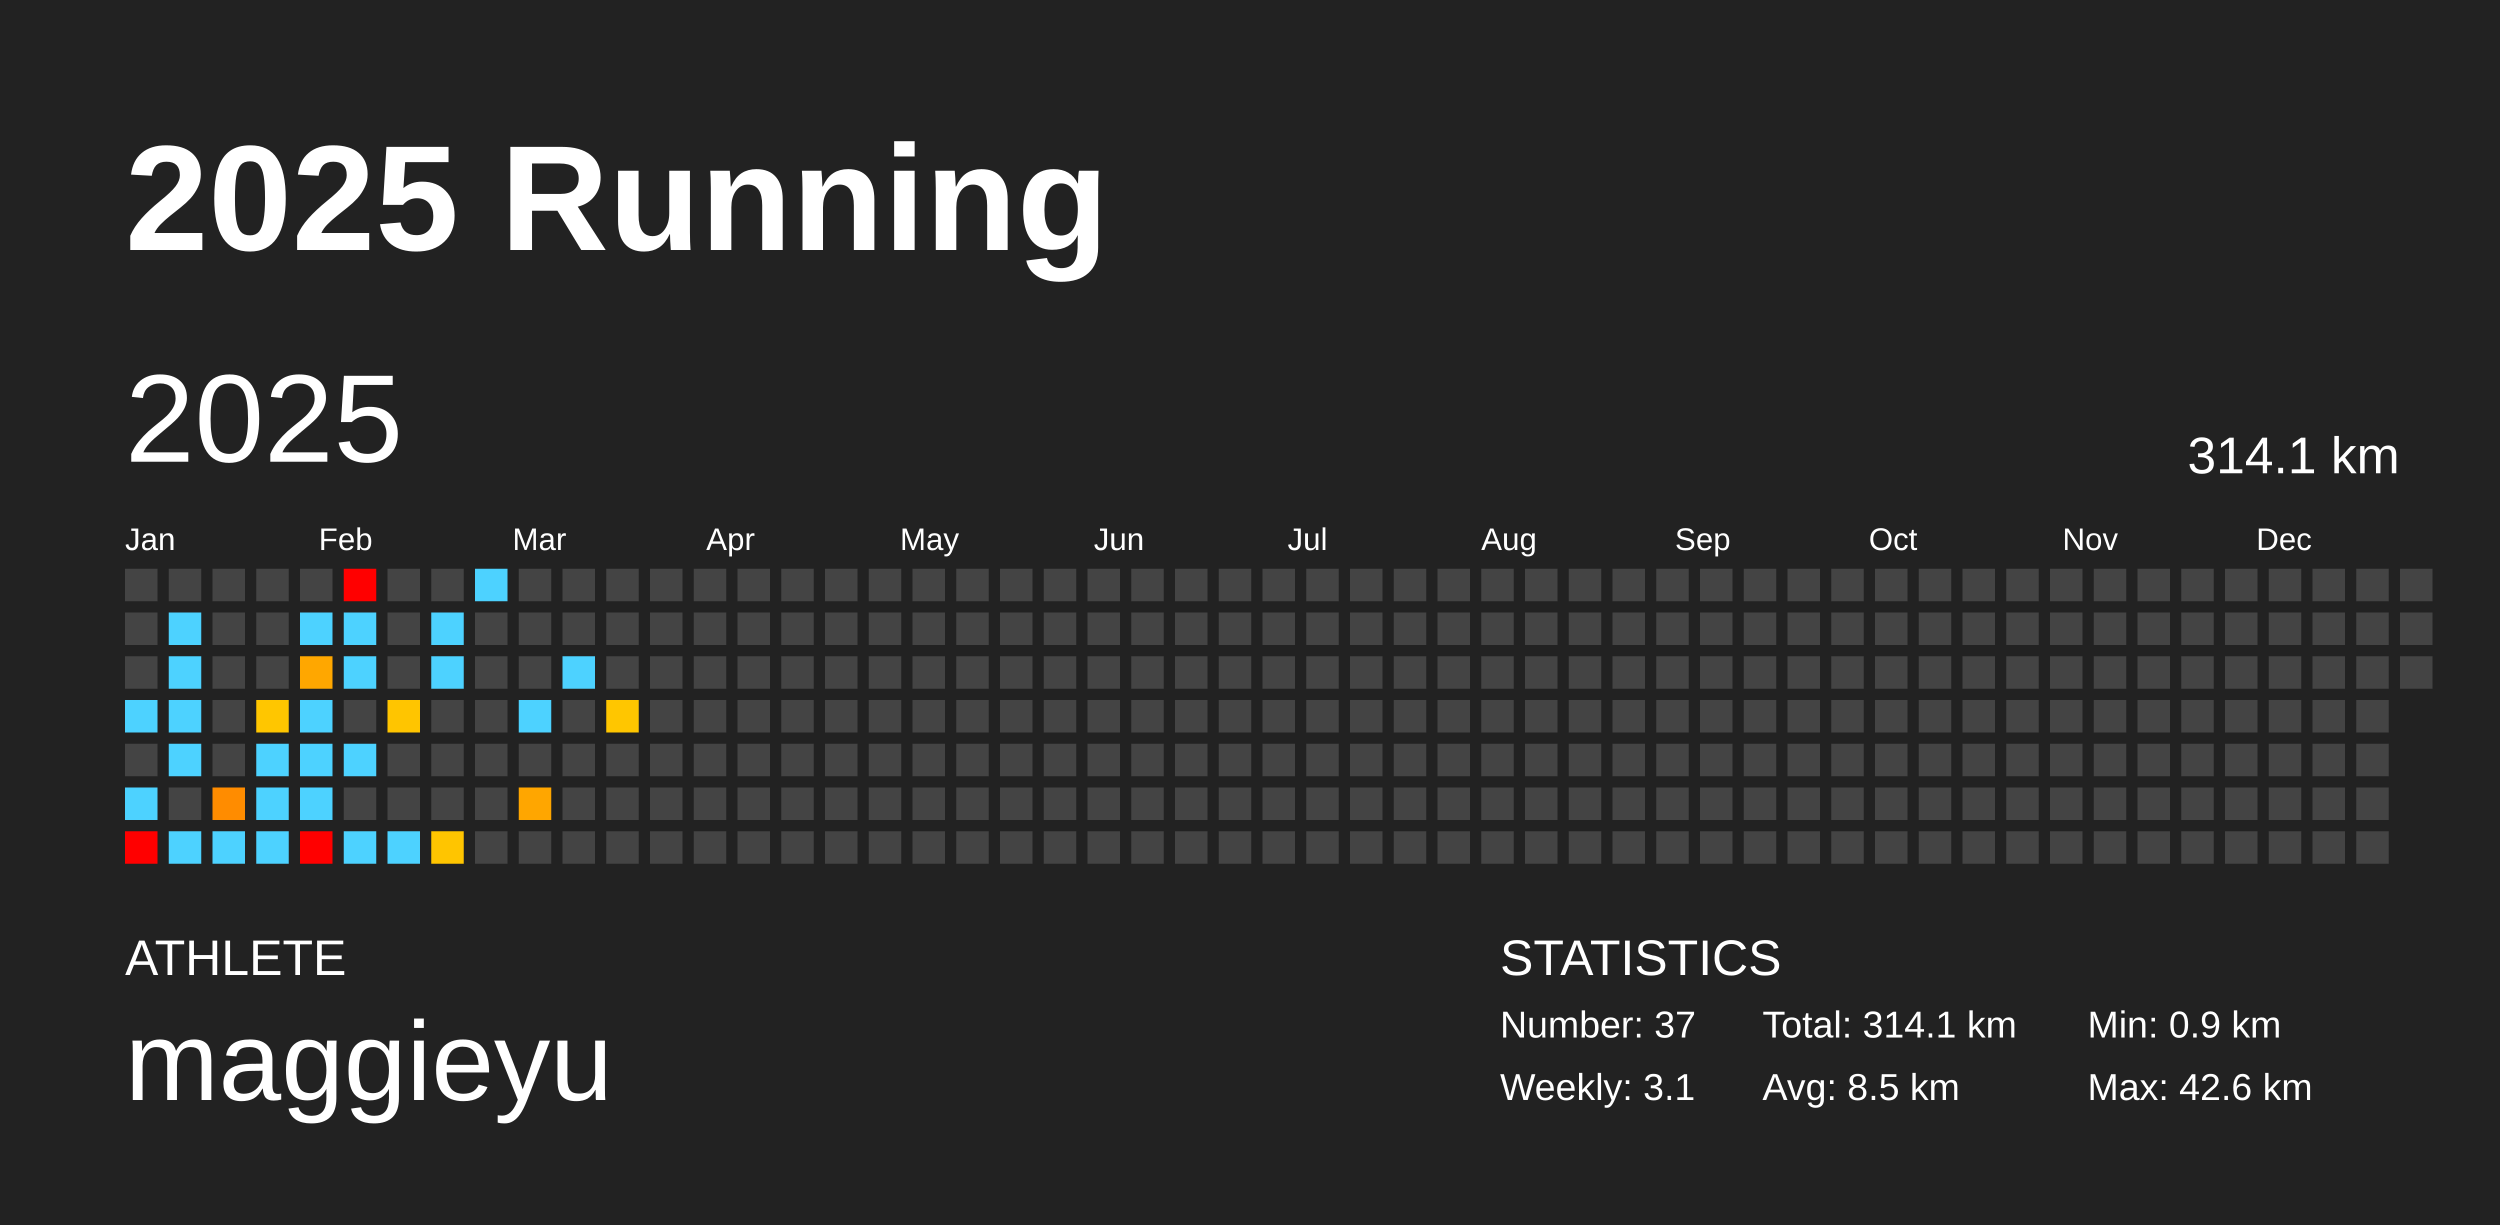
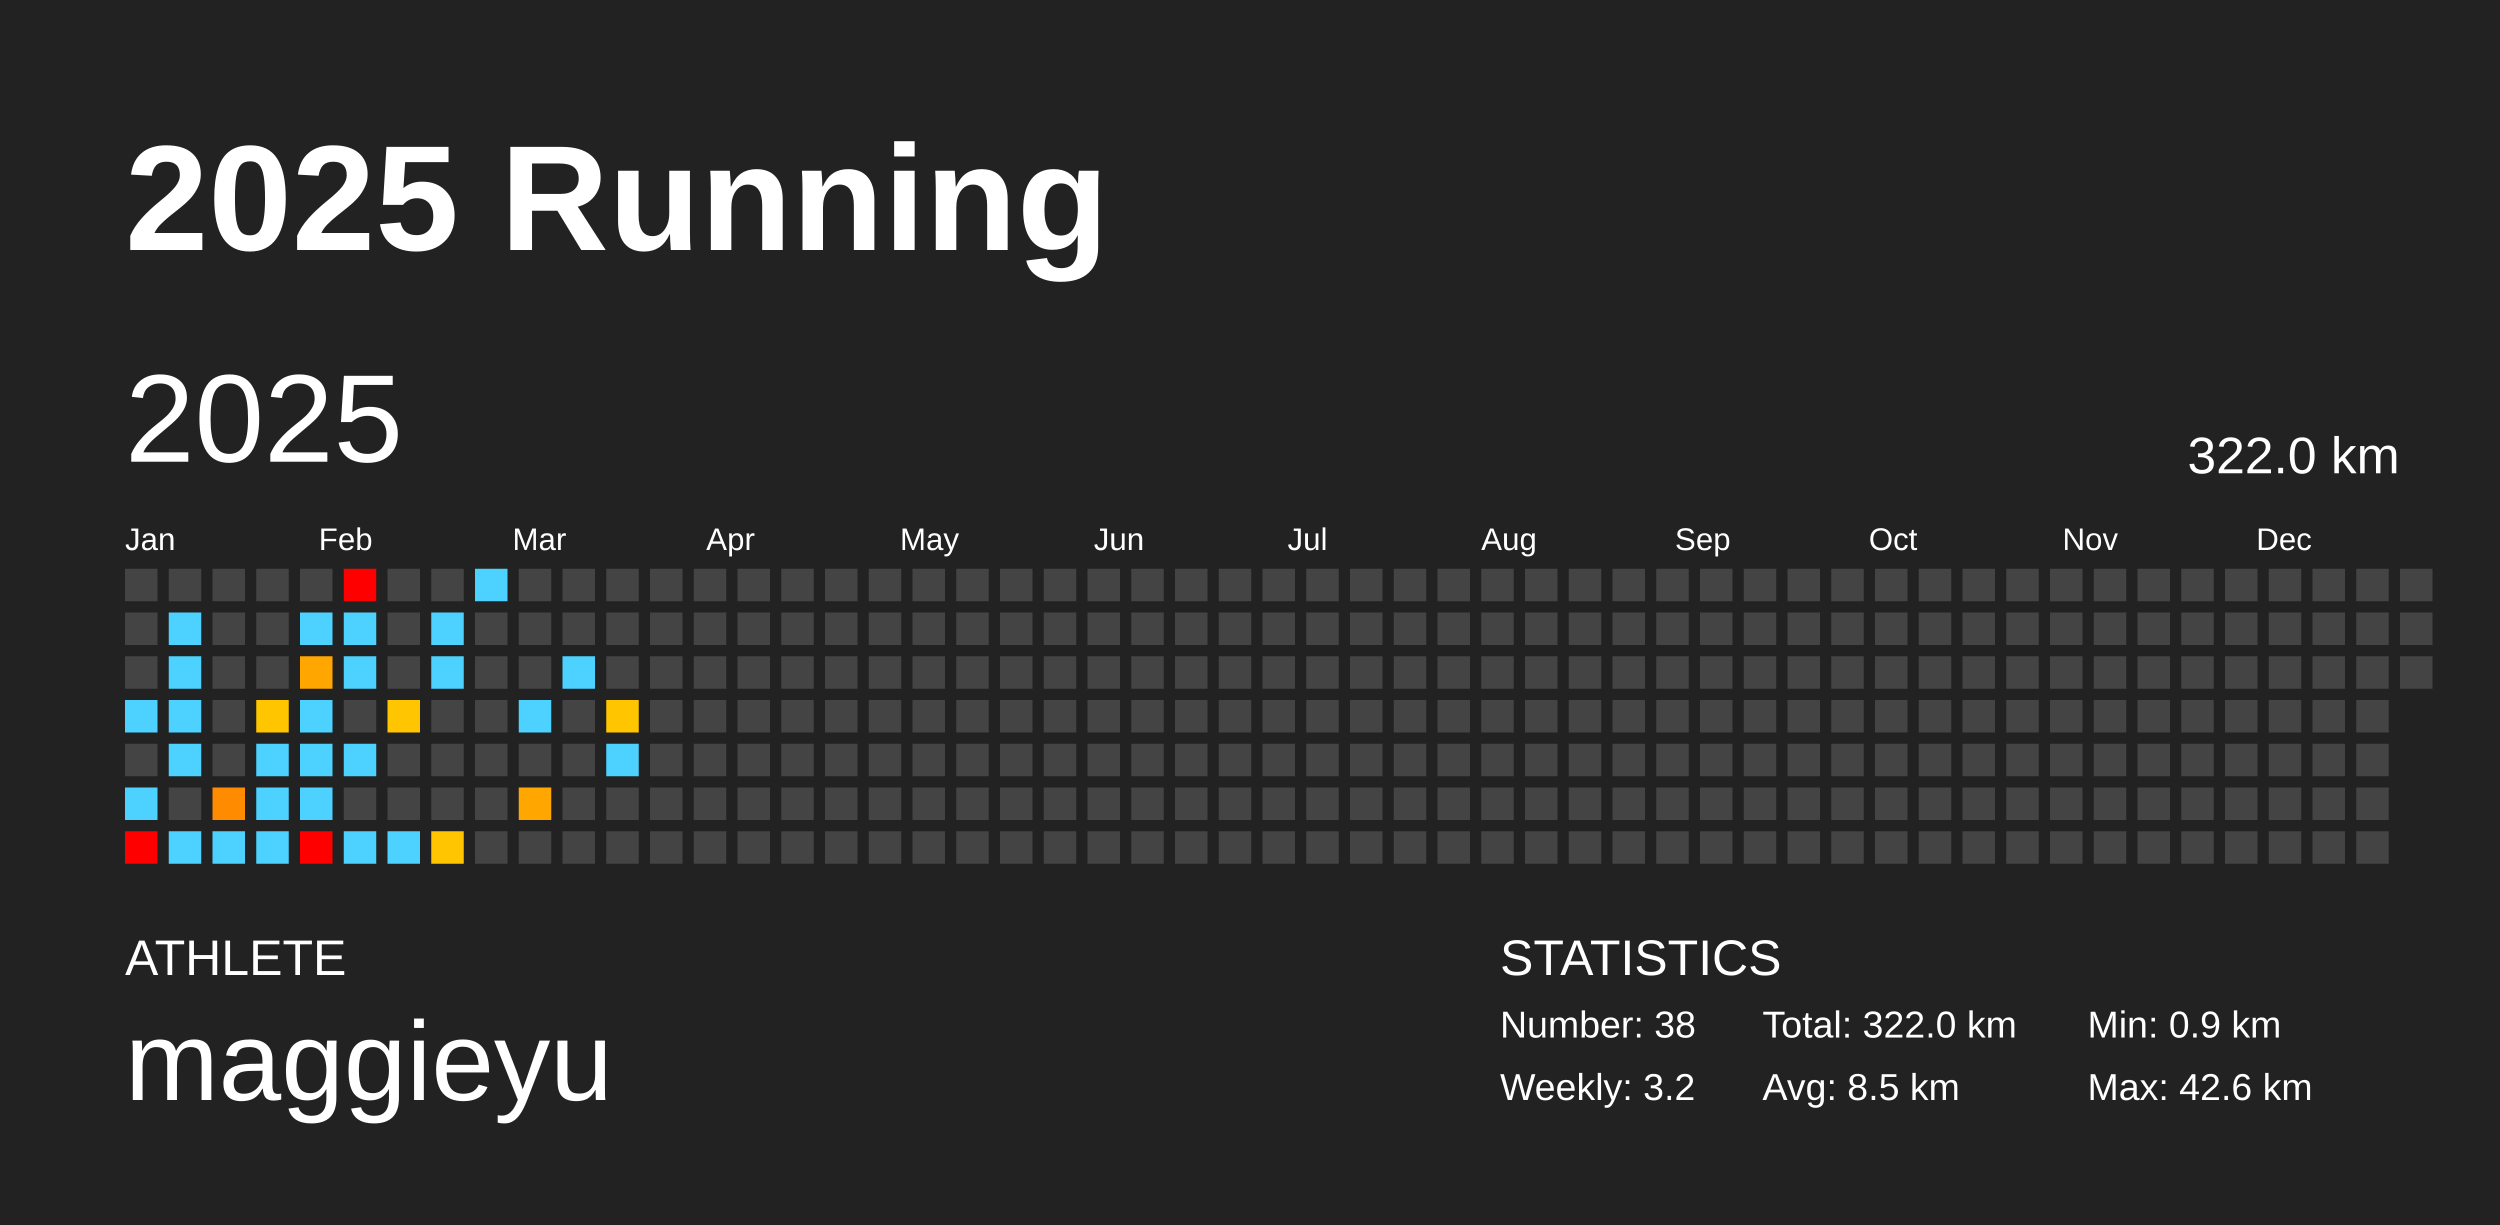
<svg xmlns="http://www.w3.org/2000/svg" baseProfile="full" height="98mm" version="1.1" viewBox="0,0,200,98" width="200mm">
  <defs />
  <rect fill="#222222" height="98" width="200" x="0" y="0" />
  <text fill="#FFFFFF" style="font-size:12px; font-family:Arial; font-weight:bold;" x="10" y="20">2025 Running</text>
  <text fill="#FFFFFF" style="font-size:4px; font-family:Arial" x="10" y="78">ATHLETE</text>
  <text fill="#FFFFFF" style="font-size:9px; font-family:Arial" x="10" y="88">maggieyu</text>
  <text fill="#FFFFFF" style="font-size:4px; font-family:Arial" x="120" y="78">STATISTICS</text>
-   <text fill="#FFFFFF" style="font-size:3px; font-family:Arial" x="120" y="83">Number: 37</text>
-   <text fill="#FFFFFF" style="font-size:3px; font-family:Arial" x="120" y="88">Weekly: 3.1</text>
-   <text fill="#FFFFFF" style="font-size:3px; font-family:Arial" x="141" y="83">Total: 314.1 km</text>
+   <text fill="#FFFFFF" style="font-size:3px; font-family:Arial" x="120" y="83">Number: 38</text>
+   <text fill="#FFFFFF" style="font-size:3px; font-family:Arial" x="120" y="88">Weekly: 3.2</text>
+   <text fill="#FFFFFF" style="font-size:3px; font-family:Arial" x="141" y="83">Total: 322.0 km</text>
  <text fill="#FFFFFF" style="font-size:3px; font-family:Arial" x="141" y="88">Avg: 8.5 km</text>
  <text fill="#FFFFFF" style="font-size:3px; font-family:Arial" x="167" y="83">Min: 0.9 km</text>
  <text fill="#FFFFFF" style="font-size:3px; font-family:Arial" x="167" y="88">Max: 42.6 km</text>
  <text dominant-baseline="hanging" fill="#FFFFFF" style="font-size:10.0px; font-family:Arial;" x="10" y="30">2025</text>
-   <text dominant-baseline="hanging" fill="#FFFFFF" style="font-size:4.125px; font-family:Arial;" x="175" y="35">314.1 km</text>
+   <text dominant-baseline="hanging" fill="#FFFFFF" style="font-size:4.125px; font-family:Arial;" x="175" y="35">322.0 km</text>
  <text fill="#FFFFFF" style="font-size:2.5px; font-family:Arial" x="10.0" y="44">Jan</text>
  <text fill="#FFFFFF" style="font-size:2.5px; font-family:Arial" x="25.5" y="44">Feb</text>
  <text fill="#FFFFFF" style="font-size:2.5px; font-family:Arial" x="41.0" y="44">Mar</text>
  <text fill="#FFFFFF" style="font-size:2.5px; font-family:Arial" x="56.5" y="44">Apr</text>
  <text fill="#FFFFFF" style="font-size:2.5px; font-family:Arial" x="72.0" y="44">May</text>
  <text fill="#FFFFFF" style="font-size:2.5px; font-family:Arial" x="87.5" y="44">Jun</text>
  <text fill="#FFFFFF" style="font-size:2.5px; font-family:Arial" x="103.0" y="44">Jul</text>
  <text fill="#FFFFFF" style="font-size:2.5px; font-family:Arial" x="118.5" y="44">Aug</text>
  <text fill="#FFFFFF" style="font-size:2.5px; font-family:Arial" x="134.0" y="44">Sep</text>
  <text fill="#FFFFFF" style="font-size:2.5px; font-family:Arial" x="149.5" y="44">Oct</text>
  <text fill="#FFFFFF" style="font-size:2.5px; font-family:Arial" x="165.0" y="44">Nov</text>
  <text fill="#FFFFFF" style="font-size:2.5px; font-family:Arial" x="180.5" y="44">Dec</text>
  <rect fill="#444444" height="2.6" width="2.6" x="10.0" y="45.5" />
  <rect fill="#444444" height="2.6" width="2.6" x="10.0" y="49.0" />
  <rect fill="#444444" height="2.6" width="2.6" x="10.0" y="52.5" />
  <rect fill="#4dd2ff" height="2.6" width="2.6" x="10.0" y="56.0" />
  <rect fill="#444444" height="2.6" width="2.6" x="10.0" y="59.5" />
  <rect fill="#4dd2ff" height="2.6" width="2.6" x="10.0" y="63.0" />
  <rect fill="red" height="2.6" width="2.6" x="10.0" y="66.5" />
  <rect fill="#444444" height="2.6" width="2.6" x="13.5" y="45.5" />
  <rect fill="#4dd2ff" height="2.6" width="2.6" x="13.5" y="49.0" />
  <rect fill="#4dd2ff" height="2.6" width="2.6" x="13.5" y="52.5" />
  <rect fill="#4dd2ff" height="2.6" width="2.6" x="13.5" y="56.0" />
  <rect fill="#4dd2ff" height="2.6" width="2.6" x="13.5" y="59.5" />
  <rect fill="#444444" height="2.6" width="2.6" x="13.5" y="63.0" />
  <rect fill="#4dd2ff" height="2.6" width="2.6" x="13.5" y="66.5" />
  <rect fill="#444444" height="2.6" width="2.6" x="17.0" y="45.5" />
  <rect fill="#444444" height="2.6" width="2.6" x="17.0" y="49.0" />
  <rect fill="#444444" height="2.6" width="2.6" x="17.0" y="52.5" />
  <rect fill="#444444" height="2.6" width="2.6" x="17.0" y="56.0" />
  <rect fill="#444444" height="2.6" width="2.6" x="17.0" y="59.5" />
  <rect fill="#ff8c00" height="2.6" width="2.6" x="17.0" y="63.0" />
  <rect fill="#4dd2ff" height="2.6" width="2.6" x="17.0" y="66.5" />
  <rect fill="#444444" height="2.6" width="2.6" x="20.5" y="45.5" />
  <rect fill="#444444" height="2.6" width="2.6" x="20.5" y="49.0" />
  <rect fill="#444444" height="2.6" width="2.6" x="20.5" y="52.5" />
  <rect fill="#ffc600" height="2.6" width="2.6" x="20.5" y="56.0" />
  <rect fill="#4dd2ff" height="2.6" width="2.6" x="20.5" y="59.5" />
  <rect fill="#4dd2ff" height="2.6" width="2.6" x="20.5" y="63.0" />
  <rect fill="#4dd2ff" height="2.6" width="2.6" x="20.5" y="66.5" />
  <rect fill="#444444" height="2.6" width="2.6" x="24.0" y="45.5" />
  <rect fill="#4dd2ff" height="2.6" width="2.6" x="24.0" y="49.0" />
  <rect fill="#ffa700" height="2.6" width="2.6" x="24.0" y="52.5" />
  <rect fill="#4dd2ff" height="2.6" width="2.6" x="24.0" y="56.0" />
  <rect fill="#4dd2ff" height="2.6" width="2.6" x="24.0" y="59.5" />
  <rect fill="#4dd2ff" height="2.6" width="2.6" x="24.0" y="63.0" />
  <rect fill="red" height="2.6" width="2.6" x="24.0" y="66.5" />
  <rect fill="red" height="2.6" width="2.6" x="27.5" y="45.5" />
  <rect fill="#4dd2ff" height="2.6" width="2.6" x="27.5" y="49.0" />
  <rect fill="#4dd2ff" height="2.6" width="2.6" x="27.5" y="52.5" />
  <rect fill="#444444" height="2.6" width="2.6" x="27.5" y="56.0" />
  <rect fill="#4dd2ff" height="2.6" width="2.6" x="27.5" y="59.5" />
  <rect fill="#444444" height="2.6" width="2.6" x="27.5" y="63.0" />
  <rect fill="#4dd2ff" height="2.6" width="2.6" x="27.5" y="66.5" />
  <rect fill="#444444" height="2.6" width="2.6" x="31.0" y="45.5" />
  <rect fill="#444444" height="2.6" width="2.6" x="31.0" y="49.0" />
  <rect fill="#444444" height="2.6" width="2.6" x="31.0" y="52.5" />
  <rect fill="#ffc500" height="2.6" width="2.6" x="31.0" y="56.0" />
  <rect fill="#444444" height="2.6" width="2.6" x="31.0" y="59.5" />
  <rect fill="#444444" height="2.6" width="2.6" x="31.0" y="63.0" />
  <rect fill="#4dd2ff" height="2.6" width="2.6" x="31.0" y="66.5" />
  <rect fill="#444444" height="2.6" width="2.6" x="34.5" y="45.5" />
  <rect fill="#4dd2ff" height="2.6" width="2.6" x="34.5" y="49.0" />
  <rect fill="#4dd2ff" height="2.6" width="2.6" x="34.5" y="52.5" />
  <rect fill="#444444" height="2.6" width="2.6" x="34.5" y="56.0" />
  <rect fill="#444444" height="2.6" width="2.6" x="34.5" y="59.5" />
  <rect fill="#444444" height="2.6" width="2.6" x="34.5" y="63.0" />
  <rect fill="#ffc500" height="2.6" width="2.6" x="34.5" y="66.5" />
  <rect fill="#4dd2ff" height="2.6" width="2.6" x="38.0" y="45.5" />
  <rect fill="#444444" height="2.6" width="2.6" x="38.0" y="49.0" />
  <rect fill="#444444" height="2.6" width="2.6" x="38.0" y="52.5" />
  <rect fill="#444444" height="2.6" width="2.6" x="38.0" y="56.0" />
  <rect fill="#444444" height="2.6" width="2.6" x="38.0" y="59.5" />
  <rect fill="#444444" height="2.6" width="2.6" x="38.0" y="63.0" />
  <rect fill="#444444" height="2.6" width="2.6" x="38.0" y="66.5" />
  <rect fill="#444444" height="2.6" width="2.6" x="41.5" y="45.5" />
  <rect fill="#444444" height="2.6" width="2.6" x="41.5" y="49.0" />
  <rect fill="#444444" height="2.6" width="2.6" x="41.5" y="52.5" />
  <rect fill="#4dd2ff" height="2.6" width="2.6" x="41.5" y="56.0" />
  <rect fill="#444444" height="2.6" width="2.6" x="41.5" y="59.5" />
  <rect fill="#ffa600" height="2.6" width="2.6" x="41.5" y="63.0" />
  <rect fill="#444444" height="2.6" width="2.6" x="41.5" y="66.5" />
  <rect fill="#444444" height="2.6" width="2.6" x="45.0" y="45.5" />
  <rect fill="#444444" height="2.6" width="2.6" x="45.0" y="49.0" />
  <rect fill="#4dd2ff" height="2.6" width="2.6" x="45.0" y="52.5" />
  <rect fill="#444444" height="2.6" width="2.6" x="45.0" y="56.0" />
  <rect fill="#444444" height="2.6" width="2.6" x="45.0" y="59.5" />
  <rect fill="#444444" height="2.6" width="2.6" x="45.0" y="63.0" />
  <rect fill="#444444" height="2.6" width="2.6" x="45.0" y="66.5" />
  <rect fill="#444444" height="2.6" width="2.6" x="48.5" y="45.5" />
  <rect fill="#444444" height="2.6" width="2.6" x="48.5" y="49.0" />
  <rect fill="#444444" height="2.6" width="2.6" x="48.5" y="52.5" />
  <rect fill="#ffc600" height="2.6" width="2.6" x="48.5" y="56.0" />
-   <rect fill="#444444" height="2.6" width="2.6" x="48.5" y="59.5" />
+   <rect fill="#4dd2ff" height="2.6" width="2.6" x="48.5" y="59.5" />
  <rect fill="#444444" height="2.6" width="2.6" x="48.5" y="63.0" />
  <rect fill="#444444" height="2.6" width="2.6" x="48.5" y="66.5" />
  <rect fill="#444444" height="2.6" width="2.6" x="52.0" y="45.5" />
  <rect fill="#444444" height="2.6" width="2.6" x="52.0" y="49.0" />
  <rect fill="#444444" height="2.6" width="2.6" x="52.0" y="52.5" />
  <rect fill="#444444" height="2.6" width="2.6" x="52.0" y="56.0" />
  <rect fill="#444444" height="2.6" width="2.6" x="52.0" y="59.5" />
  <rect fill="#444444" height="2.6" width="2.6" x="52.0" y="63.0" />
  <rect fill="#444444" height="2.6" width="2.6" x="52.0" y="66.5" />
  <rect fill="#444444" height="2.6" width="2.6" x="55.5" y="45.5" />
  <rect fill="#444444" height="2.6" width="2.6" x="55.5" y="49.0" />
  <rect fill="#444444" height="2.6" width="2.6" x="55.5" y="52.5" />
  <rect fill="#444444" height="2.6" width="2.6" x="55.5" y="56.0" />
  <rect fill="#444444" height="2.6" width="2.6" x="55.5" y="59.5" />
  <rect fill="#444444" height="2.6" width="2.6" x="55.5" y="63.0" />
  <rect fill="#444444" height="2.6" width="2.6" x="55.5" y="66.5" />
  <rect fill="#444444" height="2.6" width="2.6" x="59.0" y="45.5" />
  <rect fill="#444444" height="2.6" width="2.6" x="59.0" y="49.0" />
  <rect fill="#444444" height="2.6" width="2.6" x="59.0" y="52.5" />
  <rect fill="#444444" height="2.6" width="2.6" x="59.0" y="56.0" />
  <rect fill="#444444" height="2.6" width="2.6" x="59.0" y="59.5" />
  <rect fill="#444444" height="2.6" width="2.6" x="59.0" y="63.0" />
  <rect fill="#444444" height="2.6" width="2.6" x="59.0" y="66.5" />
  <rect fill="#444444" height="2.6" width="2.6" x="62.5" y="45.5" />
  <rect fill="#444444" height="2.6" width="2.6" x="62.5" y="49.0" />
  <rect fill="#444444" height="2.6" width="2.6" x="62.5" y="52.5" />
  <rect fill="#444444" height="2.6" width="2.6" x="62.5" y="56.0" />
  <rect fill="#444444" height="2.6" width="2.6" x="62.5" y="59.5" />
  <rect fill="#444444" height="2.6" width="2.6" x="62.5" y="63.0" />
  <rect fill="#444444" height="2.6" width="2.6" x="62.5" y="66.5" />
  <rect fill="#444444" height="2.6" width="2.6" x="66.0" y="45.5" />
  <rect fill="#444444" height="2.6" width="2.6" x="66.0" y="49.0" />
  <rect fill="#444444" height="2.6" width="2.6" x="66.0" y="52.5" />
  <rect fill="#444444" height="2.6" width="2.6" x="66.0" y="56.0" />
  <rect fill="#444444" height="2.6" width="2.6" x="66.0" y="59.5" />
  <rect fill="#444444" height="2.6" width="2.6" x="66.0" y="63.0" />
  <rect fill="#444444" height="2.6" width="2.6" x="66.0" y="66.5" />
  <rect fill="#444444" height="2.6" width="2.6" x="69.5" y="45.5" />
  <rect fill="#444444" height="2.6" width="2.6" x="69.5" y="49.0" />
  <rect fill="#444444" height="2.6" width="2.6" x="69.5" y="52.5" />
  <rect fill="#444444" height="2.6" width="2.6" x="69.5" y="56.0" />
  <rect fill="#444444" height="2.6" width="2.6" x="69.5" y="59.5" />
  <rect fill="#444444" height="2.6" width="2.6" x="69.5" y="63.0" />
  <rect fill="#444444" height="2.6" width="2.6" x="69.5" y="66.5" />
  <rect fill="#444444" height="2.6" width="2.6" x="73.0" y="45.5" />
  <rect fill="#444444" height="2.6" width="2.6" x="73.0" y="49.0" />
  <rect fill="#444444" height="2.6" width="2.6" x="73.0" y="52.5" />
  <rect fill="#444444" height="2.6" width="2.6" x="73.0" y="56.0" />
  <rect fill="#444444" height="2.6" width="2.6" x="73.0" y="59.5" />
  <rect fill="#444444" height="2.6" width="2.6" x="73.0" y="63.0" />
  <rect fill="#444444" height="2.6" width="2.6" x="73.0" y="66.5" />
  <rect fill="#444444" height="2.6" width="2.6" x="76.5" y="45.5" />
  <rect fill="#444444" height="2.6" width="2.6" x="76.5" y="49.0" />
  <rect fill="#444444" height="2.6" width="2.6" x="76.5" y="52.5" />
  <rect fill="#444444" height="2.6" width="2.6" x="76.5" y="56.0" />
  <rect fill="#444444" height="2.6" width="2.6" x="76.5" y="59.5" />
  <rect fill="#444444" height="2.6" width="2.6" x="76.5" y="63.0" />
  <rect fill="#444444" height="2.6" width="2.6" x="76.5" y="66.5" />
  <rect fill="#444444" height="2.6" width="2.6" x="80.0" y="45.5" />
  <rect fill="#444444" height="2.6" width="2.6" x="80.0" y="49.0" />
  <rect fill="#444444" height="2.6" width="2.6" x="80.0" y="52.5" />
  <rect fill="#444444" height="2.6" width="2.6" x="80.0" y="56.0" />
  <rect fill="#444444" height="2.6" width="2.6" x="80.0" y="59.5" />
  <rect fill="#444444" height="2.6" width="2.6" x="80.0" y="63.0" />
  <rect fill="#444444" height="2.6" width="2.6" x="80.0" y="66.5" />
  <rect fill="#444444" height="2.6" width="2.6" x="83.5" y="45.5" />
  <rect fill="#444444" height="2.6" width="2.6" x="83.5" y="49.0" />
  <rect fill="#444444" height="2.6" width="2.6" x="83.5" y="52.5" />
  <rect fill="#444444" height="2.6" width="2.6" x="83.5" y="56.0" />
  <rect fill="#444444" height="2.6" width="2.6" x="83.5" y="59.5" />
  <rect fill="#444444" height="2.6" width="2.6" x="83.5" y="63.0" />
  <rect fill="#444444" height="2.6" width="2.6" x="83.5" y="66.5" />
  <rect fill="#444444" height="2.6" width="2.6" x="87.0" y="45.5" />
  <rect fill="#444444" height="2.6" width="2.6" x="87.0" y="49.0" />
  <rect fill="#444444" height="2.6" width="2.6" x="87.0" y="52.5" />
  <rect fill="#444444" height="2.6" width="2.6" x="87.0" y="56.0" />
  <rect fill="#444444" height="2.6" width="2.6" x="87.0" y="59.5" />
  <rect fill="#444444" height="2.6" width="2.6" x="87.0" y="63.0" />
  <rect fill="#444444" height="2.6" width="2.6" x="87.0" y="66.5" />
  <rect fill="#444444" height="2.6" width="2.6" x="90.5" y="45.5" />
  <rect fill="#444444" height="2.6" width="2.6" x="90.5" y="49.0" />
  <rect fill="#444444" height="2.6" width="2.6" x="90.5" y="52.5" />
  <rect fill="#444444" height="2.6" width="2.6" x="90.5" y="56.0" />
  <rect fill="#444444" height="2.6" width="2.6" x="90.5" y="59.5" />
  <rect fill="#444444" height="2.6" width="2.6" x="90.5" y="63.0" />
  <rect fill="#444444" height="2.6" width="2.6" x="90.5" y="66.5" />
  <rect fill="#444444" height="2.6" width="2.6" x="94.0" y="45.5" />
  <rect fill="#444444" height="2.6" width="2.6" x="94.0" y="49.0" />
  <rect fill="#444444" height="2.6" width="2.6" x="94.0" y="52.5" />
  <rect fill="#444444" height="2.6" width="2.6" x="94.0" y="56.0" />
  <rect fill="#444444" height="2.6" width="2.6" x="94.0" y="59.5" />
  <rect fill="#444444" height="2.6" width="2.6" x="94.0" y="63.0" />
  <rect fill="#444444" height="2.6" width="2.6" x="94.0" y="66.5" />
  <rect fill="#444444" height="2.6" width="2.6" x="97.5" y="45.5" />
  <rect fill="#444444" height="2.6" width="2.6" x="97.5" y="49.0" />
  <rect fill="#444444" height="2.6" width="2.6" x="97.5" y="52.5" />
  <rect fill="#444444" height="2.6" width="2.6" x="97.5" y="56.0" />
  <rect fill="#444444" height="2.6" width="2.6" x="97.5" y="59.5" />
  <rect fill="#444444" height="2.6" width="2.6" x="97.5" y="63.0" />
  <rect fill="#444444" height="2.6" width="2.6" x="97.5" y="66.5" />
  <rect fill="#444444" height="2.6" width="2.6" x="101.0" y="45.5" />
  <rect fill="#444444" height="2.6" width="2.6" x="101.0" y="49.0" />
  <rect fill="#444444" height="2.6" width="2.6" x="101.0" y="52.5" />
  <rect fill="#444444" height="2.6" width="2.6" x="101.0" y="56.0" />
  <rect fill="#444444" height="2.6" width="2.6" x="101.0" y="59.5" />
  <rect fill="#444444" height="2.6" width="2.6" x="101.0" y="63.0" />
  <rect fill="#444444" height="2.6" width="2.6" x="101.0" y="66.5" />
  <rect fill="#444444" height="2.6" width="2.6" x="104.5" y="45.5" />
  <rect fill="#444444" height="2.6" width="2.6" x="104.5" y="49.0" />
  <rect fill="#444444" height="2.6" width="2.6" x="104.5" y="52.5" />
  <rect fill="#444444" height="2.6" width="2.6" x="104.5" y="56.0" />
  <rect fill="#444444" height="2.6" width="2.6" x="104.5" y="59.5" />
  <rect fill="#444444" height="2.6" width="2.6" x="104.5" y="63.0" />
  <rect fill="#444444" height="2.6" width="2.6" x="104.5" y="66.5" />
  <rect fill="#444444" height="2.6" width="2.6" x="108.0" y="45.5" />
  <rect fill="#444444" height="2.6" width="2.6" x="108.0" y="49.0" />
  <rect fill="#444444" height="2.6" width="2.6" x="108.0" y="52.5" />
  <rect fill="#444444" height="2.6" width="2.6" x="108.0" y="56.0" />
  <rect fill="#444444" height="2.6" width="2.6" x="108.0" y="59.5" />
  <rect fill="#444444" height="2.6" width="2.6" x="108.0" y="63.0" />
  <rect fill="#444444" height="2.6" width="2.6" x="108.0" y="66.5" />
  <rect fill="#444444" height="2.6" width="2.6" x="111.5" y="45.5" />
  <rect fill="#444444" height="2.6" width="2.6" x="111.5" y="49.0" />
  <rect fill="#444444" height="2.6" width="2.6" x="111.5" y="52.5" />
  <rect fill="#444444" height="2.6" width="2.6" x="111.5" y="56.0" />
  <rect fill="#444444" height="2.6" width="2.6" x="111.5" y="59.5" />
  <rect fill="#444444" height="2.6" width="2.6" x="111.5" y="63.0" />
  <rect fill="#444444" height="2.6" width="2.6" x="111.5" y="66.5" />
  <rect fill="#444444" height="2.6" width="2.6" x="115.0" y="45.5" />
  <rect fill="#444444" height="2.6" width="2.6" x="115.0" y="49.0" />
  <rect fill="#444444" height="2.6" width="2.6" x="115.0" y="52.5" />
  <rect fill="#444444" height="2.6" width="2.6" x="115.0" y="56.0" />
  <rect fill="#444444" height="2.6" width="2.6" x="115.0" y="59.5" />
  <rect fill="#444444" height="2.6" width="2.6" x="115.0" y="63.0" />
  <rect fill="#444444" height="2.6" width="2.6" x="115.0" y="66.5" />
  <rect fill="#444444" height="2.6" width="2.6" x="118.5" y="45.5" />
  <rect fill="#444444" height="2.6" width="2.6" x="118.5" y="49.0" />
  <rect fill="#444444" height="2.6" width="2.6" x="118.5" y="52.5" />
  <rect fill="#444444" height="2.6" width="2.6" x="118.5" y="56.0" />
  <rect fill="#444444" height="2.6" width="2.6" x="118.5" y="59.5" />
  <rect fill="#444444" height="2.6" width="2.6" x="118.5" y="63.0" />
  <rect fill="#444444" height="2.6" width="2.6" x="118.5" y="66.5" />
  <rect fill="#444444" height="2.6" width="2.6" x="122.0" y="45.5" />
  <rect fill="#444444" height="2.6" width="2.6" x="122.0" y="49.0" />
  <rect fill="#444444" height="2.6" width="2.6" x="122.0" y="52.5" />
  <rect fill="#444444" height="2.6" width="2.6" x="122.0" y="56.0" />
  <rect fill="#444444" height="2.6" width="2.6" x="122.0" y="59.5" />
  <rect fill="#444444" height="2.6" width="2.6" x="122.0" y="63.0" />
  <rect fill="#444444" height="2.6" width="2.6" x="122.0" y="66.5" />
  <rect fill="#444444" height="2.6" width="2.6" x="125.5" y="45.5" />
  <rect fill="#444444" height="2.6" width="2.6" x="125.5" y="49.0" />
  <rect fill="#444444" height="2.6" width="2.6" x="125.5" y="52.5" />
  <rect fill="#444444" height="2.6" width="2.6" x="125.5" y="56.0" />
  <rect fill="#444444" height="2.6" width="2.6" x="125.5" y="59.5" />
  <rect fill="#444444" height="2.6" width="2.6" x="125.5" y="63.0" />
  <rect fill="#444444" height="2.6" width="2.6" x="125.5" y="66.5" />
  <rect fill="#444444" height="2.6" width="2.6" x="129.0" y="45.5" />
  <rect fill="#444444" height="2.6" width="2.6" x="129.0" y="49.0" />
  <rect fill="#444444" height="2.6" width="2.6" x="129.0" y="52.5" />
  <rect fill="#444444" height="2.6" width="2.6" x="129.0" y="56.0" />
  <rect fill="#444444" height="2.6" width="2.6" x="129.0" y="59.5" />
  <rect fill="#444444" height="2.6" width="2.6" x="129.0" y="63.0" />
  <rect fill="#444444" height="2.6" width="2.6" x="129.0" y="66.5" />
  <rect fill="#444444" height="2.6" width="2.6" x="132.5" y="45.5" />
  <rect fill="#444444" height="2.6" width="2.6" x="132.5" y="49.0" />
  <rect fill="#444444" height="2.6" width="2.6" x="132.5" y="52.5" />
  <rect fill="#444444" height="2.6" width="2.6" x="132.5" y="56.0" />
  <rect fill="#444444" height="2.6" width="2.6" x="132.5" y="59.5" />
  <rect fill="#444444" height="2.6" width="2.6" x="132.5" y="63.0" />
  <rect fill="#444444" height="2.6" width="2.6" x="132.5" y="66.5" />
  <rect fill="#444444" height="2.6" width="2.6" x="136.0" y="45.5" />
  <rect fill="#444444" height="2.6" width="2.6" x="136.0" y="49.0" />
  <rect fill="#444444" height="2.6" width="2.6" x="136.0" y="52.5" />
  <rect fill="#444444" height="2.6" width="2.6" x="136.0" y="56.0" />
  <rect fill="#444444" height="2.6" width="2.6" x="136.0" y="59.5" />
  <rect fill="#444444" height="2.6" width="2.6" x="136.0" y="63.0" />
  <rect fill="#444444" height="2.6" width="2.6" x="136.0" y="66.5" />
  <rect fill="#444444" height="2.6" width="2.6" x="139.5" y="45.5" />
  <rect fill="#444444" height="2.6" width="2.6" x="139.5" y="49.0" />
  <rect fill="#444444" height="2.6" width="2.6" x="139.5" y="52.5" />
  <rect fill="#444444" height="2.6" width="2.6" x="139.5" y="56.0" />
  <rect fill="#444444" height="2.6" width="2.6" x="139.5" y="59.5" />
  <rect fill="#444444" height="2.6" width="2.6" x="139.5" y="63.0" />
  <rect fill="#444444" height="2.6" width="2.6" x="139.5" y="66.5" />
  <rect fill="#444444" height="2.6" width="2.6" x="143.0" y="45.5" />
  <rect fill="#444444" height="2.6" width="2.6" x="143.0" y="49.0" />
  <rect fill="#444444" height="2.6" width="2.6" x="143.0" y="52.5" />
  <rect fill="#444444" height="2.6" width="2.6" x="143.0" y="56.0" />
  <rect fill="#444444" height="2.6" width="2.6" x="143.0" y="59.5" />
  <rect fill="#444444" height="2.6" width="2.6" x="143.0" y="63.0" />
  <rect fill="#444444" height="2.6" width="2.6" x="143.0" y="66.5" />
  <rect fill="#444444" height="2.6" width="2.6" x="146.5" y="45.5" />
  <rect fill="#444444" height="2.6" width="2.6" x="146.5" y="49.0" />
  <rect fill="#444444" height="2.6" width="2.6" x="146.5" y="52.5" />
  <rect fill="#444444" height="2.6" width="2.6" x="146.5" y="56.0" />
  <rect fill="#444444" height="2.6" width="2.6" x="146.5" y="59.5" />
  <rect fill="#444444" height="2.6" width="2.6" x="146.5" y="63.0" />
  <rect fill="#444444" height="2.6" width="2.6" x="146.5" y="66.5" />
  <rect fill="#444444" height="2.6" width="2.6" x="150.0" y="45.5" />
  <rect fill="#444444" height="2.6" width="2.6" x="150.0" y="49.0" />
  <rect fill="#444444" height="2.6" width="2.6" x="150.0" y="52.5" />
  <rect fill="#444444" height="2.6" width="2.6" x="150.0" y="56.0" />
  <rect fill="#444444" height="2.6" width="2.6" x="150.0" y="59.5" />
  <rect fill="#444444" height="2.6" width="2.6" x="150.0" y="63.0" />
  <rect fill="#444444" height="2.6" width="2.6" x="150.0" y="66.5" />
  <rect fill="#444444" height="2.6" width="2.6" x="153.5" y="45.5" />
  <rect fill="#444444" height="2.6" width="2.6" x="153.5" y="49.0" />
  <rect fill="#444444" height="2.6" width="2.6" x="153.5" y="52.5" />
  <rect fill="#444444" height="2.6" width="2.6" x="153.5" y="56.0" />
  <rect fill="#444444" height="2.6" width="2.6" x="153.5" y="59.5" />
  <rect fill="#444444" height="2.6" width="2.6" x="153.5" y="63.0" />
  <rect fill="#444444" height="2.6" width="2.6" x="153.5" y="66.5" />
  <rect fill="#444444" height="2.6" width="2.6" x="157.0" y="45.5" />
  <rect fill="#444444" height="2.6" width="2.6" x="157.0" y="49.0" />
  <rect fill="#444444" height="2.6" width="2.6" x="157.0" y="52.5" />
  <rect fill="#444444" height="2.6" width="2.6" x="157.0" y="56.0" />
  <rect fill="#444444" height="2.6" width="2.6" x="157.0" y="59.5" />
  <rect fill="#444444" height="2.6" width="2.6" x="157.0" y="63.0" />
  <rect fill="#444444" height="2.6" width="2.6" x="157.0" y="66.5" />
  <rect fill="#444444" height="2.6" width="2.6" x="160.5" y="45.5" />
  <rect fill="#444444" height="2.6" width="2.6" x="160.5" y="49.0" />
  <rect fill="#444444" height="2.6" width="2.6" x="160.5" y="52.5" />
  <rect fill="#444444" height="2.6" width="2.6" x="160.5" y="56.0" />
  <rect fill="#444444" height="2.6" width="2.6" x="160.5" y="59.5" />
  <rect fill="#444444" height="2.6" width="2.6" x="160.5" y="63.0" />
  <rect fill="#444444" height="2.6" width="2.6" x="160.5" y="66.5" />
  <rect fill="#444444" height="2.6" width="2.6" x="164.0" y="45.5" />
  <rect fill="#444444" height="2.6" width="2.6" x="164.0" y="49.0" />
  <rect fill="#444444" height="2.6" width="2.6" x="164.0" y="52.5" />
  <rect fill="#444444" height="2.6" width="2.6" x="164.0" y="56.0" />
  <rect fill="#444444" height="2.6" width="2.6" x="164.0" y="59.5" />
  <rect fill="#444444" height="2.6" width="2.6" x="164.0" y="63.0" />
  <rect fill="#444444" height="2.6" width="2.6" x="164.0" y="66.5" />
  <rect fill="#444444" height="2.6" width="2.6" x="167.5" y="45.5" />
  <rect fill="#444444" height="2.6" width="2.6" x="167.5" y="49.0" />
  <rect fill="#444444" height="2.6" width="2.6" x="167.5" y="52.5" />
  <rect fill="#444444" height="2.6" width="2.6" x="167.5" y="56.0" />
  <rect fill="#444444" height="2.6" width="2.6" x="167.5" y="59.5" />
  <rect fill="#444444" height="2.6" width="2.6" x="167.5" y="63.0" />
  <rect fill="#444444" height="2.6" width="2.6" x="167.5" y="66.5" />
  <rect fill="#444444" height="2.6" width="2.6" x="171.0" y="45.5" />
  <rect fill="#444444" height="2.6" width="2.6" x="171.0" y="49.0" />
  <rect fill="#444444" height="2.6" width="2.6" x="171.0" y="52.5" />
  <rect fill="#444444" height="2.6" width="2.6" x="171.0" y="56.0" />
  <rect fill="#444444" height="2.6" width="2.6" x="171.0" y="59.5" />
  <rect fill="#444444" height="2.6" width="2.6" x="171.0" y="63.0" />
  <rect fill="#444444" height="2.6" width="2.6" x="171.0" y="66.5" />
  <rect fill="#444444" height="2.6" width="2.6" x="174.5" y="45.5" />
  <rect fill="#444444" height="2.6" width="2.6" x="174.5" y="49.0" />
  <rect fill="#444444" height="2.6" width="2.6" x="174.5" y="52.5" />
  <rect fill="#444444" height="2.6" width="2.6" x="174.5" y="56.0" />
  <rect fill="#444444" height="2.6" width="2.6" x="174.5" y="59.5" />
  <rect fill="#444444" height="2.6" width="2.6" x="174.5" y="63.0" />
  <rect fill="#444444" height="2.6" width="2.6" x="174.5" y="66.5" />
  <rect fill="#444444" height="2.6" width="2.6" x="178.0" y="45.5" />
  <rect fill="#444444" height="2.6" width="2.6" x="178.0" y="49.0" />
  <rect fill="#444444" height="2.6" width="2.6" x="178.0" y="52.5" />
  <rect fill="#444444" height="2.6" width="2.6" x="178.0" y="56.0" />
  <rect fill="#444444" height="2.6" width="2.6" x="178.0" y="59.5" />
  <rect fill="#444444" height="2.6" width="2.6" x="178.0" y="63.0" />
  <rect fill="#444444" height="2.6" width="2.6" x="178.0" y="66.5" />
  <rect fill="#444444" height="2.6" width="2.6" x="181.5" y="45.5" />
  <rect fill="#444444" height="2.6" width="2.6" x="181.5" y="49.0" />
  <rect fill="#444444" height="2.6" width="2.6" x="181.5" y="52.5" />
  <rect fill="#444444" height="2.6" width="2.6" x="181.5" y="56.0" />
  <rect fill="#444444" height="2.6" width="2.6" x="181.5" y="59.5" />
  <rect fill="#444444" height="2.6" width="2.6" x="181.5" y="63.0" />
  <rect fill="#444444" height="2.6" width="2.6" x="181.5" y="66.5" />
  <rect fill="#444444" height="2.6" width="2.6" x="185.0" y="45.5" />
  <rect fill="#444444" height="2.6" width="2.6" x="185.0" y="49.0" />
  <rect fill="#444444" height="2.6" width="2.6" x="185.0" y="52.5" />
  <rect fill="#444444" height="2.6" width="2.6" x="185.0" y="56.0" />
  <rect fill="#444444" height="2.6" width="2.6" x="185.0" y="59.5" />
  <rect fill="#444444" height="2.6" width="2.6" x="185.0" y="63.0" />
  <rect fill="#444444" height="2.6" width="2.6" x="185.0" y="66.5" />
  <rect fill="#444444" height="2.6" width="2.6" x="188.5" y="45.5" />
  <rect fill="#444444" height="2.6" width="2.6" x="188.5" y="49.0" />
  <rect fill="#444444" height="2.6" width="2.6" x="188.5" y="52.5" />
  <rect fill="#444444" height="2.6" width="2.6" x="188.5" y="56.0" />
  <rect fill="#444444" height="2.6" width="2.6" x="188.5" y="59.5" />
  <rect fill="#444444" height="2.6" width="2.6" x="188.5" y="63.0" />
  <rect fill="#444444" height="2.6" width="2.6" x="188.5" y="66.5" />
  <rect fill="#444444" height="2.6" width="2.6" x="192.0" y="45.5" />
  <rect fill="#444444" height="2.6" width="2.6" x="192.0" y="49.0" />
  <rect fill="#444444" height="2.6" width="2.6" x="192.0" y="52.5" />
</svg>
